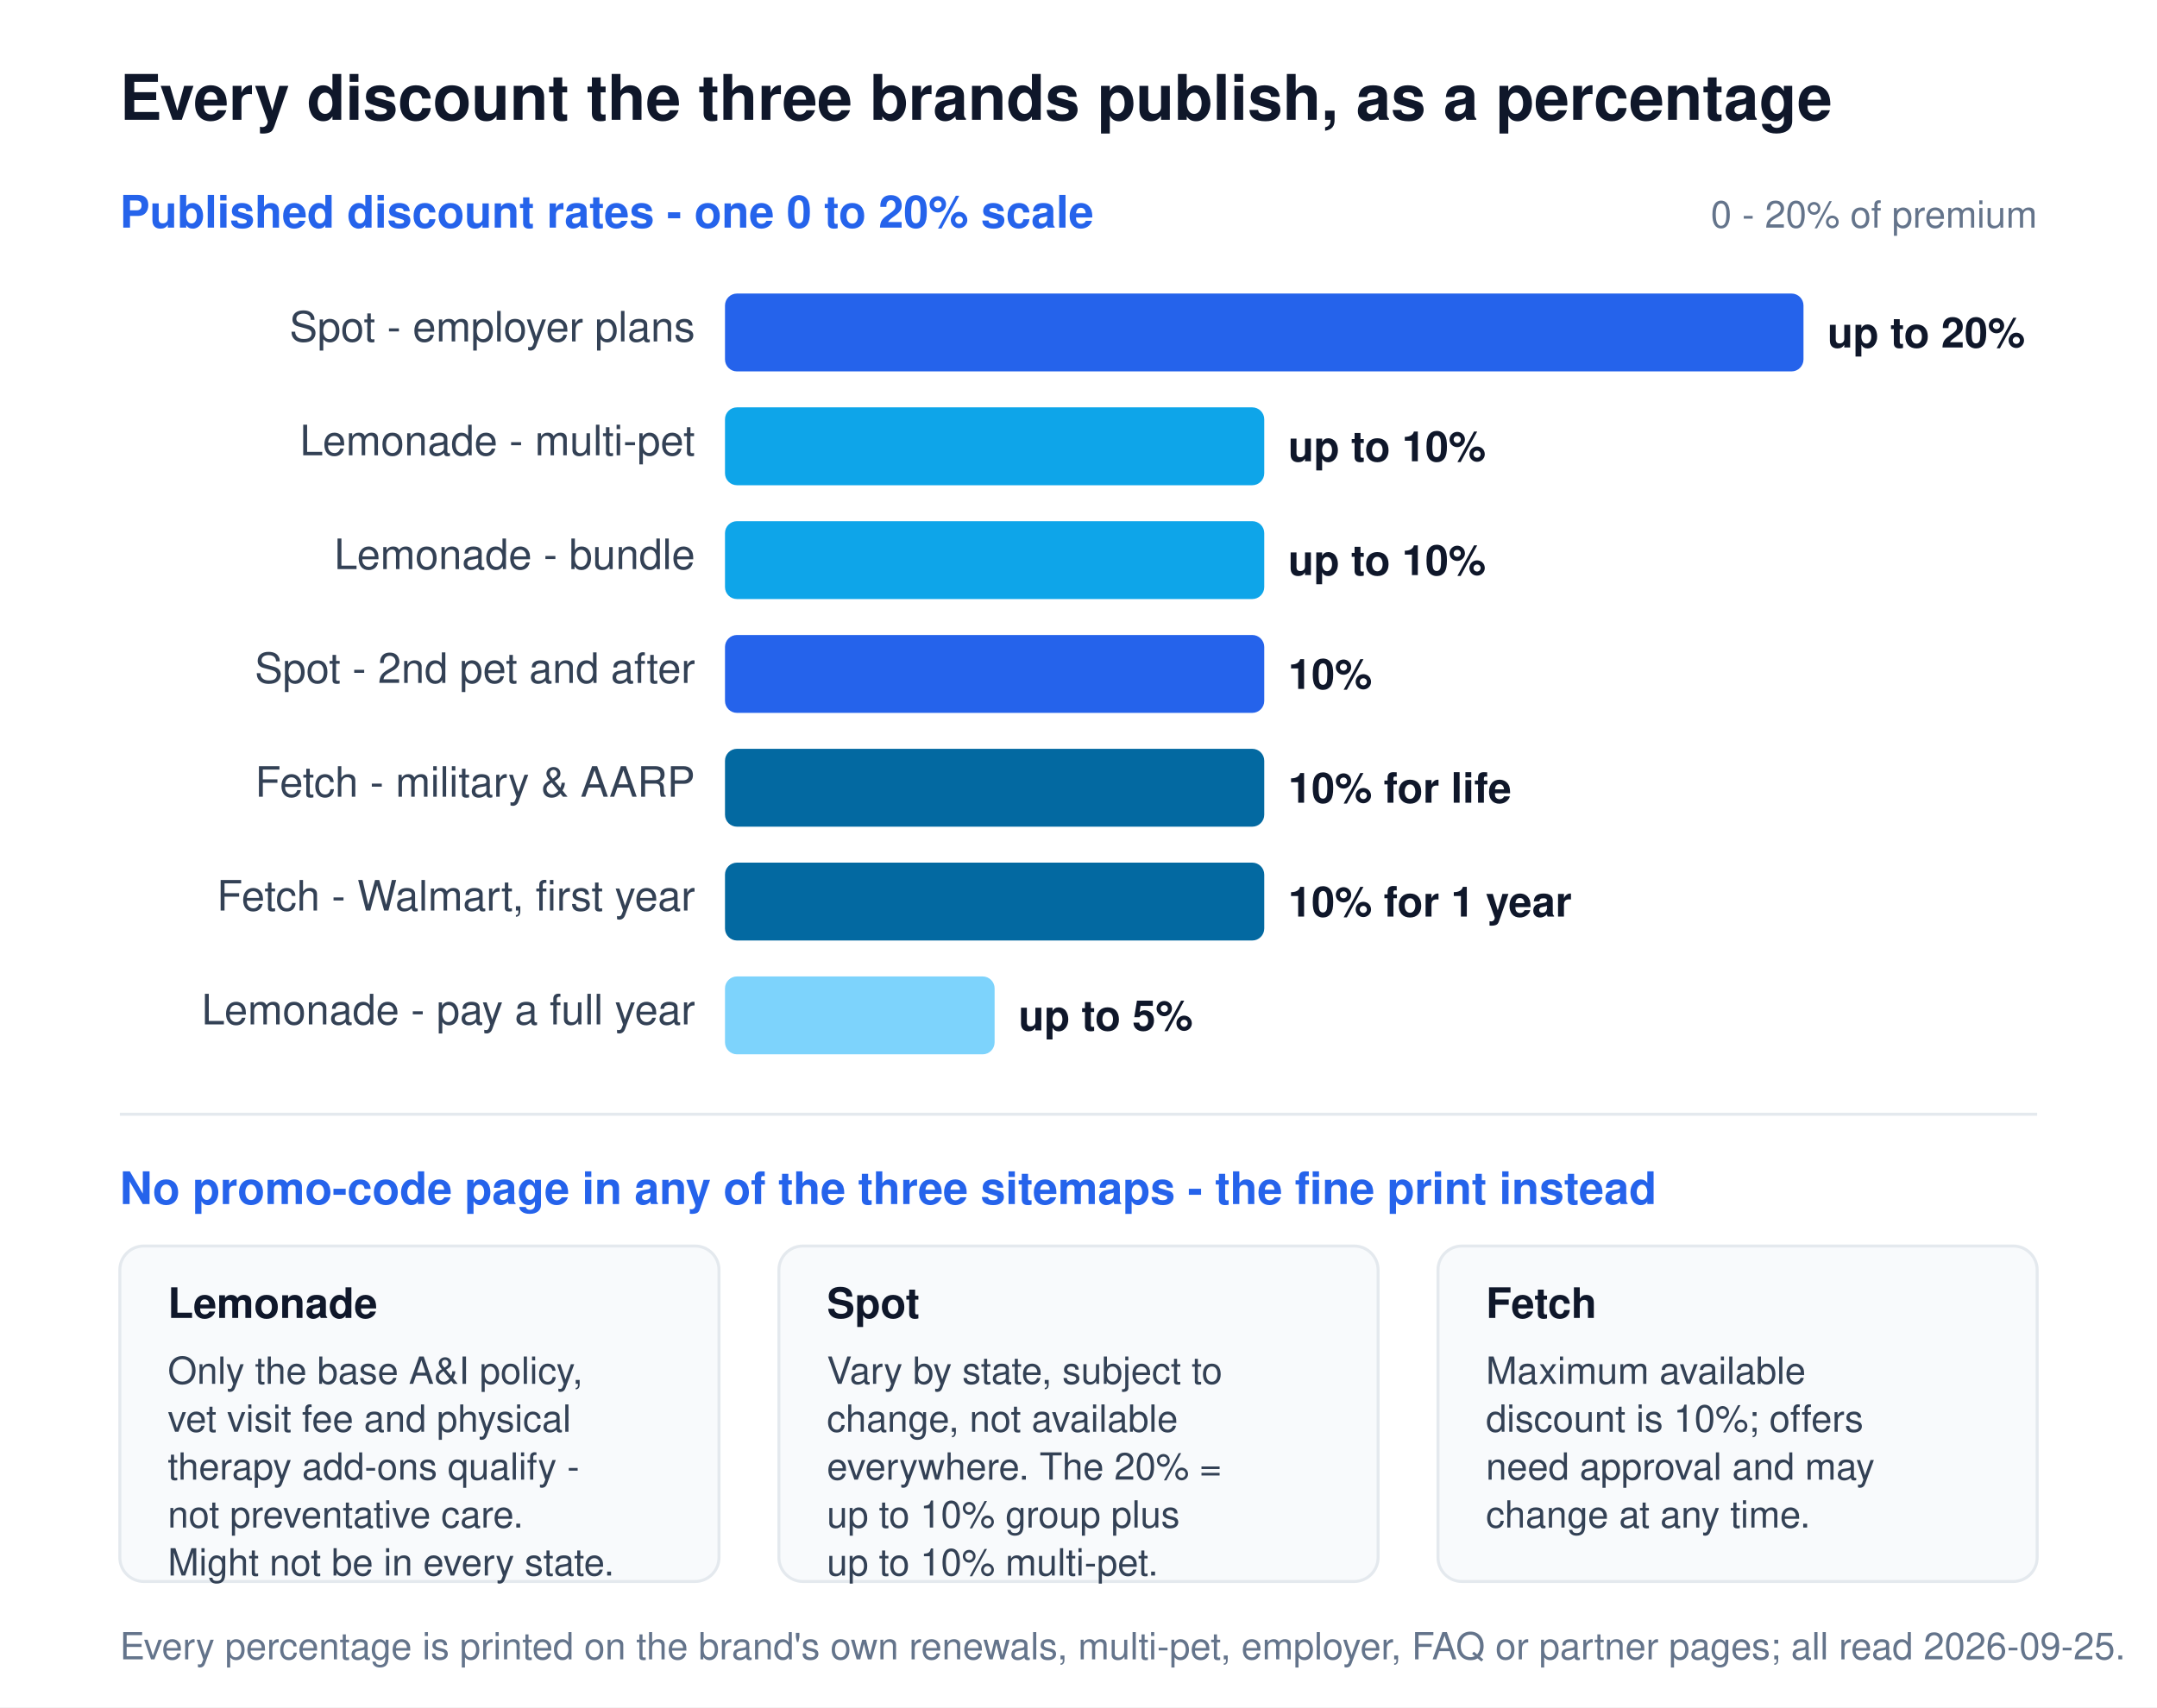
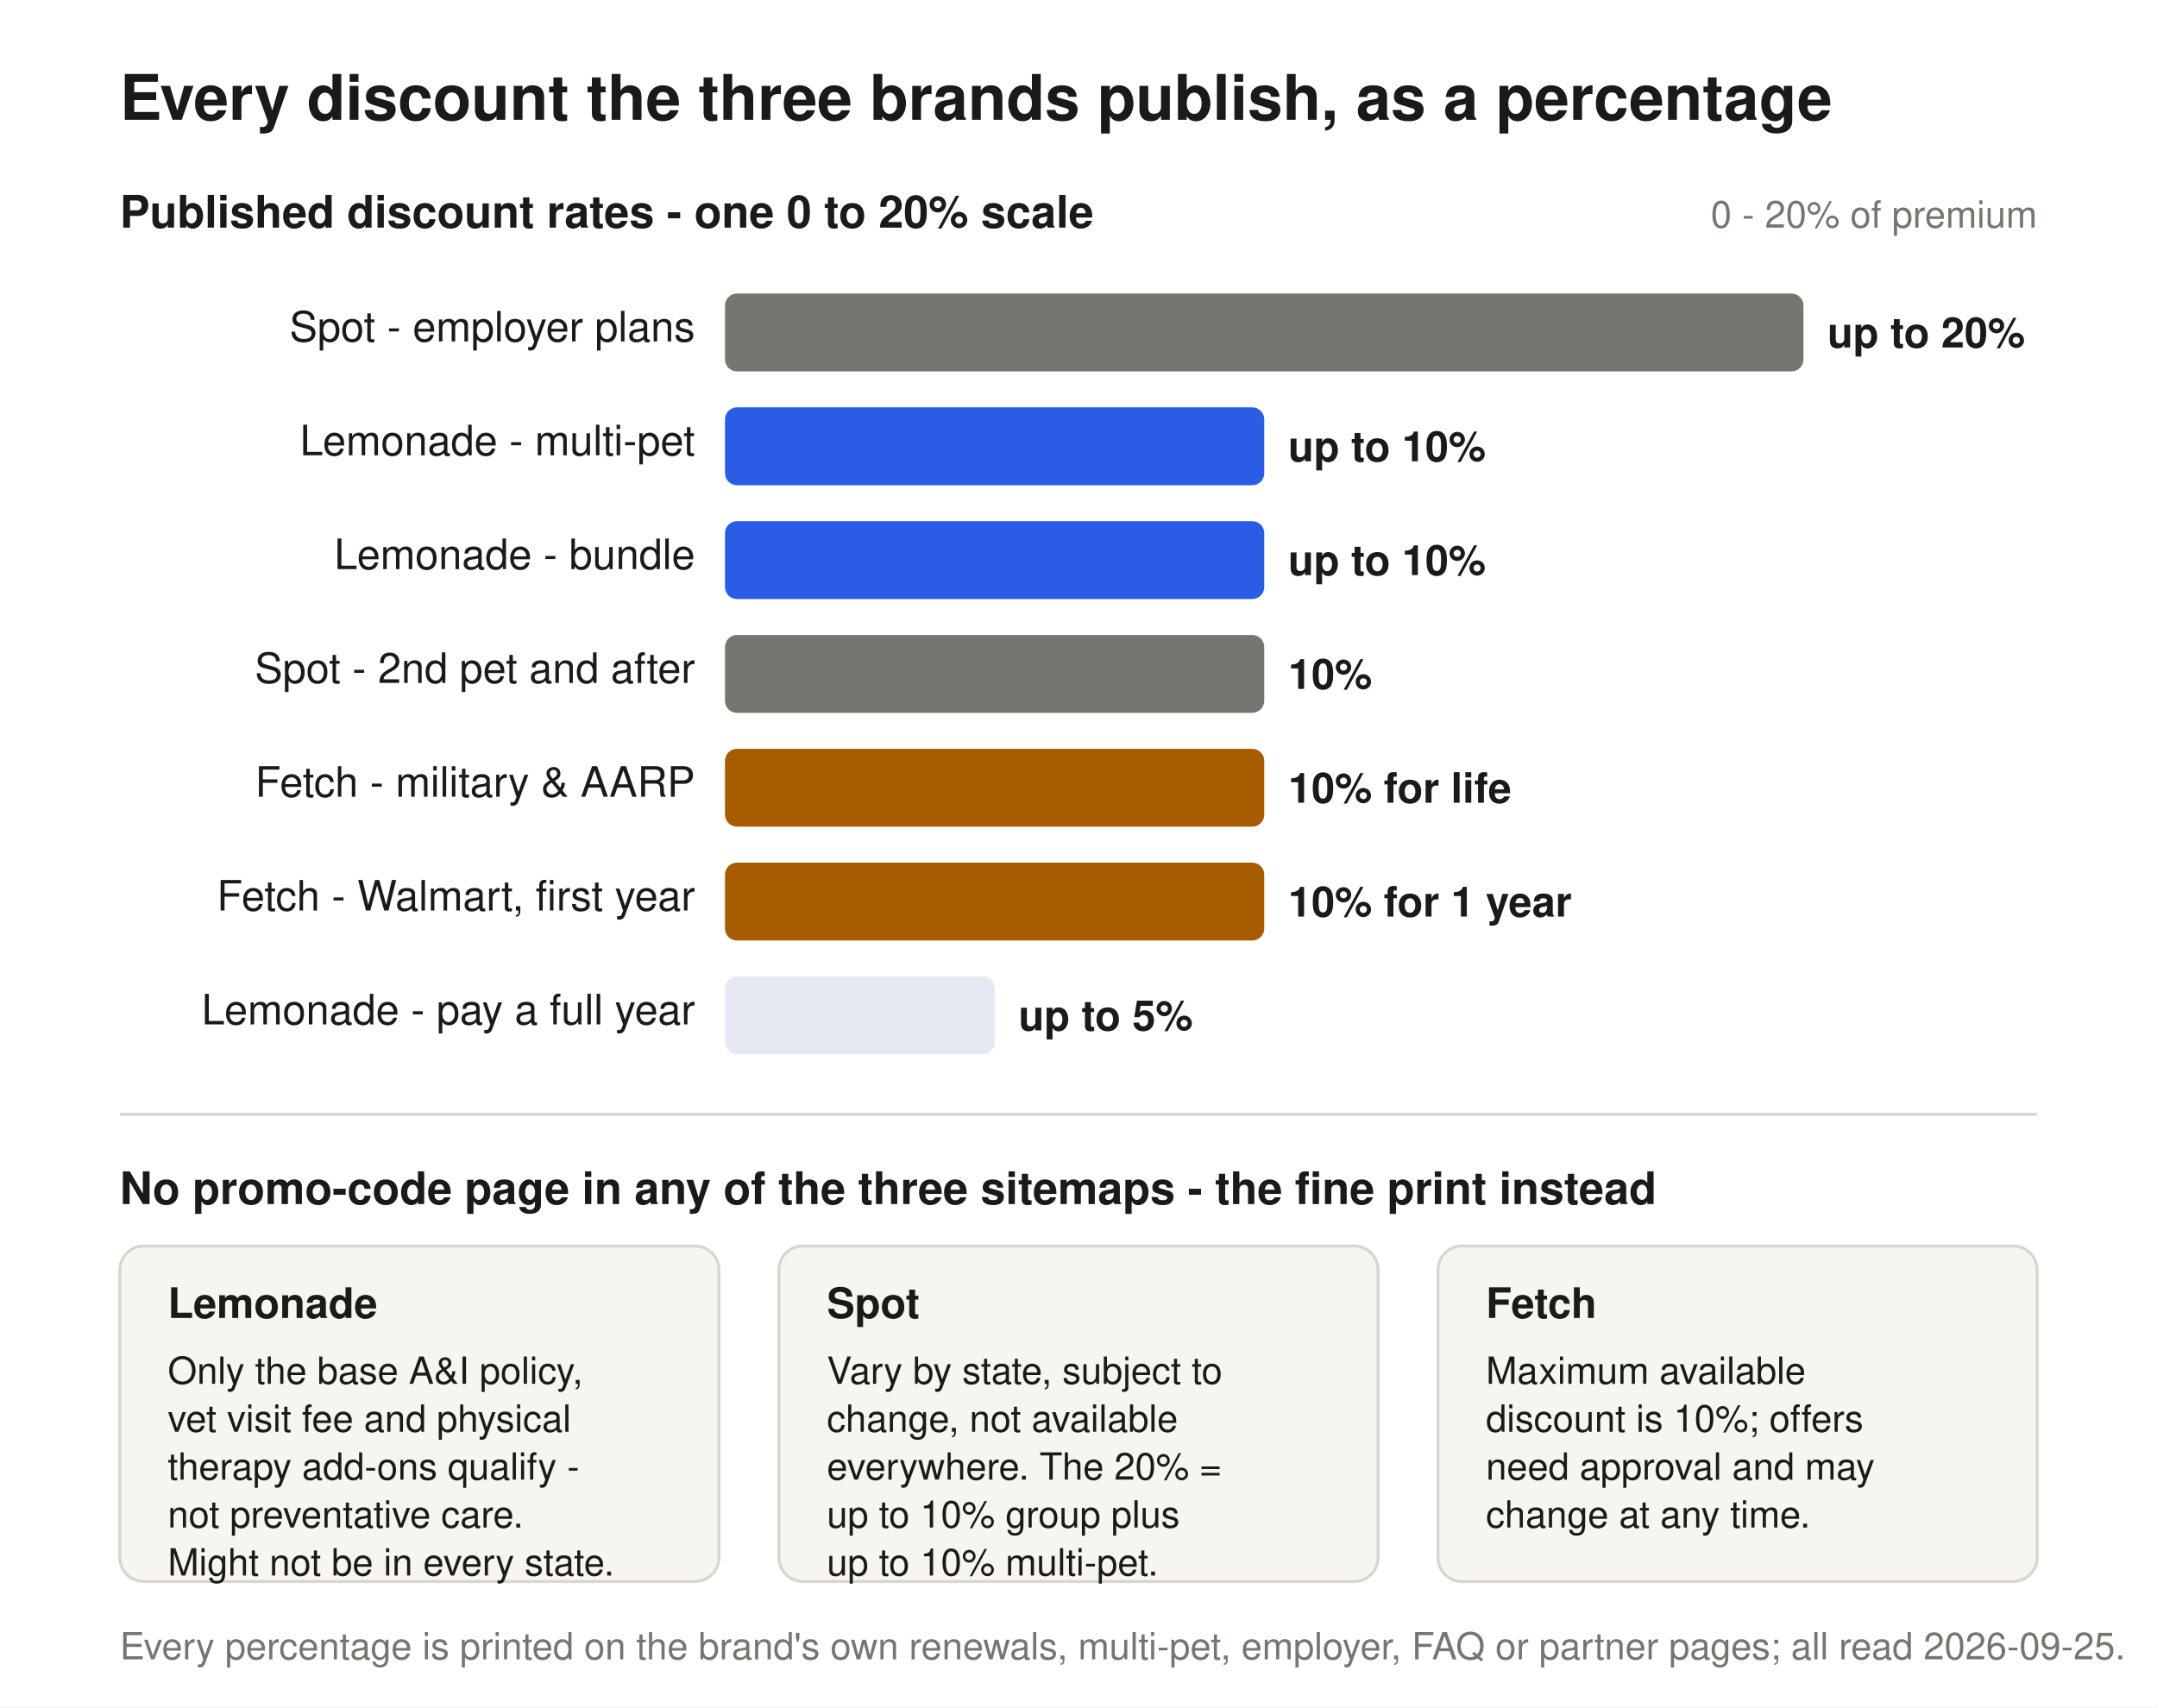
<svg xmlns="http://www.w3.org/2000/svg" width="720" height="570" viewBox="0 0 720 570" font-family="Segoe UI, Helvetica, Arial, sans-serif">
  <rect width="720" height="570" fill="#ffffff" />
-   <text x="40" y="40" font-size="21" font-weight="700" fill="#0f172a">Every discount the three brands publish, as a percentage</text>
-   <text x="40" y="76" font-size="15" font-weight="700" fill="#2563eb">Published discount rates - one 0 to 20% scale</text>
-   <text x="680" y="76" font-size="12.5" fill="#64748b" text-anchor="end">0 - 20% of premium</text>
-   <g font-size="14" fill="#334155">
+   <text x="40" y="40" font-size="21" font-weight="700" fill="#1a1a18">Every discount the three brands publish, as a percentage</text>
+   <text x="40" y="76" font-size="15" font-weight="700" fill="#1a1a18">Published discount rates - one 0 to 20% scale</text>
+   <text x="680" y="76" font-size="12.5" fill="#767670" text-anchor="end">0 - 20% of premium</text>
+   <g font-size="14" fill="#1a1a18">
    <text x="232" y="114" text-anchor="end">Spot - employer plans</text>
-     <rect x="242" y="98" width="360" height="26" rx="4" fill="#2563eb" />
-     <text x="610" y="116" font-weight="700" fill="#0f172a">up to 20%</text>
+     <rect x="242" y="98" width="360" height="26" rx="4" fill="#767670" />
+     <text x="610" y="116" font-weight="700" fill="#1a1a18">up to 20%</text>
    <text x="232" y="152" text-anchor="end">Lemonade - multi-pet</text>
-     <rect x="242" y="136" width="180" height="26" rx="4" fill="#0ea5e9" />
-     <text x="430" y="154" font-weight="700" fill="#0f172a">up to 10%</text>
+     <rect x="242" y="136" width="180" height="26" rx="4" fill="#2b5ce6" />
+     <text x="430" y="154" font-weight="700" fill="#1a1a18">up to 10%</text>
    <text x="232" y="190" text-anchor="end">Lemonade - bundle</text>
-     <rect x="242" y="174" width="180" height="26" rx="4" fill="#0ea5e9" />
-     <text x="430" y="192" font-weight="700" fill="#0f172a">up to 10%</text>
+     <rect x="242" y="174" width="180" height="26" rx="4" fill="#2b5ce6" />
+     <text x="430" y="192" font-weight="700" fill="#1a1a18">up to 10%</text>
    <text x="232" y="228" text-anchor="end">Spot - 2nd pet and after</text>
-     <rect x="242" y="212" width="180" height="26" rx="4" fill="#2563eb" />
-     <text x="430" y="230" font-weight="700" fill="#0f172a">10%</text>
+     <rect x="242" y="212" width="180" height="26" rx="4" fill="#767670" />
+     <text x="430" y="230" font-weight="700" fill="#1a1a18">10%</text>
    <text x="232" y="266" text-anchor="end">Fetch - military &amp; AARP</text>
-     <rect x="242" y="250" width="180" height="26" rx="4" fill="#0369a1" />
-     <text x="430" y="268" font-weight="700" fill="#0f172a">10% for life</text>
+     <rect x="242" y="250" width="180" height="26" rx="4" fill="#a85c00" />
+     <text x="430" y="268" font-weight="700" fill="#1a1a18">10% for life</text>
    <text x="232" y="304" text-anchor="end">Fetch - Walmart, first year</text>
-     <rect x="242" y="288" width="180" height="26" rx="4" fill="#0369a1" />
-     <text x="430" y="306" font-weight="700" fill="#0f172a">10% for 1 year</text>
+     <rect x="242" y="288" width="180" height="26" rx="4" fill="#a85c00" />
+     <text x="430" y="306" font-weight="700" fill="#1a1a18">10% for 1 year</text>
    <text x="232" y="342" text-anchor="end">Lemonade - pay a full year</text>
-     <rect x="242" y="326" width="90" height="26" rx="4" fill="#7dd3fc" />
-     <text x="340" y="344" font-weight="700" fill="#0f172a">up to 5%</text>
+     <rect x="242" y="326" width="90" height="26" rx="4" fill="#e6e9f2" />
+     <text x="340" y="344" font-weight="700" fill="#1a1a18">up to 5%</text>
  </g>
-   <line x1="40" y1="372" x2="680" y2="372" stroke="#e4e9ee" stroke-width="1" />
-   <text x="40" y="402" font-size="15" font-weight="700" fill="#2563eb">No promo-code page in any of the three sitemaps - the fine print instead</text>
+   <line x1="40" y1="372" x2="680" y2="372" stroke="#d9d6ce" stroke-width="1" />
+   <text x="40" y="402" font-size="15" font-weight="700" fill="#1a1a18">No promo-code page in any of the three sitemaps - the fine print instead</text>
  <g>
-     <rect x="40" y="416" width="200" height="112" rx="8" fill="#f8fafc" stroke="#e4e9ee" />
-     <text x="56" y="440" font-size="14" font-weight="700" fill="#0f172a">Lemonade</text>
-     <text x="56" y="462" font-size="12.5" fill="#334155">Only the base A&amp;I policy,</text>
-     <text x="56" y="478" font-size="12.5" fill="#334155">vet visit fee and physical</text>
-     <text x="56" y="494" font-size="12.5" fill="#334155">therapy add-ons qualify -</text>
-     <text x="56" y="510" font-size="12.5" fill="#334155">not preventative care.</text>
-     <text x="56" y="526" font-size="12.5" fill="#334155">Might not be in every state.</text>
-     <rect x="260" y="416" width="200" height="112" rx="8" fill="#f8fafc" stroke="#e4e9ee" />
-     <text x="276" y="440" font-size="14" font-weight="700" fill="#0f172a">Spot</text>
-     <text x="276" y="462" font-size="12.5" fill="#334155">Vary by state, subject to</text>
-     <text x="276" y="478" font-size="12.5" fill="#334155">change, not available</text>
-     <text x="276" y="494" font-size="12.5" fill="#334155">everywhere. The 20% =</text>
-     <text x="276" y="510" font-size="12.5" fill="#334155">up to 10% group plus</text>
-     <text x="276" y="526" font-size="12.5" fill="#334155">up to 10% multi-pet.</text>
-     <rect x="480" y="416" width="200" height="112" rx="8" fill="#f8fafc" stroke="#e4e9ee" />
-     <text x="496" y="440" font-size="14" font-weight="700" fill="#0f172a">Fetch</text>
-     <text x="496" y="462" font-size="12.5" fill="#334155">Maximum available</text>
-     <text x="496" y="478" font-size="12.5" fill="#334155">discount is 10%; offers</text>
-     <text x="496" y="494" font-size="12.5" fill="#334155">need approval and may</text>
-     <text x="496" y="510" font-size="12.5" fill="#334155">change at any time.</text>
+     <rect x="40" y="416" width="200" height="112" rx="8" fill="#f7f5f0" stroke="#d9d6ce" />
+     <text x="56" y="440" font-size="14" font-weight="700" fill="#1a1a18">Lemonade</text>
+     <text x="56" y="462" font-size="12.5" fill="#1a1a18">Only the base A&amp;I policy,</text>
+     <text x="56" y="478" font-size="12.5" fill="#1a1a18">vet visit fee and physical</text>
+     <text x="56" y="494" font-size="12.5" fill="#1a1a18">therapy add-ons qualify -</text>
+     <text x="56" y="510" font-size="12.5" fill="#1a1a18">not preventative care.</text>
+     <text x="56" y="526" font-size="12.5" fill="#1a1a18">Might not be in every state.</text>
+     <rect x="260" y="416" width="200" height="112" rx="8" fill="#f7f5f0" stroke="#d9d6ce" />
+     <text x="276" y="440" font-size="14" font-weight="700" fill="#1a1a18">Spot</text>
+     <text x="276" y="462" font-size="12.5" fill="#1a1a18">Vary by state, subject to</text>
+     <text x="276" y="478" font-size="12.5" fill="#1a1a18">change, not available</text>
+     <text x="276" y="494" font-size="12.5" fill="#1a1a18">everywhere. The 20% =</text>
+     <text x="276" y="510" font-size="12.5" fill="#1a1a18">up to 10% group plus</text>
+     <text x="276" y="526" font-size="12.5" fill="#1a1a18">up to 10% multi-pet.</text>
+     <rect x="480" y="416" width="200" height="112" rx="8" fill="#f7f5f0" stroke="#d9d6ce" />
+     <text x="496" y="440" font-size="14" font-weight="700" fill="#1a1a18">Fetch</text>
+     <text x="496" y="462" font-size="12.5" fill="#1a1a18">Maximum available</text>
+     <text x="496" y="478" font-size="12.5" fill="#1a1a18">discount is 10%; offers</text>
+     <text x="496" y="494" font-size="12.5" fill="#1a1a18">need approval and may</text>
+     <text x="496" y="510" font-size="12.5" fill="#1a1a18">change at any time.</text>
  </g>
-   <text x="40" y="554" font-size="12.5" fill="#64748b">Every percentage is printed on the brand's own renewals, multi-pet, employer, FAQ or partner pages; all read 2026-09-25.</text>
+   <text x="40" y="554" font-size="12.5" fill="#767670">Every percentage is printed on the brand's own renewals, multi-pet, employer, FAQ or partner pages; all read 2026-09-25.</text>
</svg>
